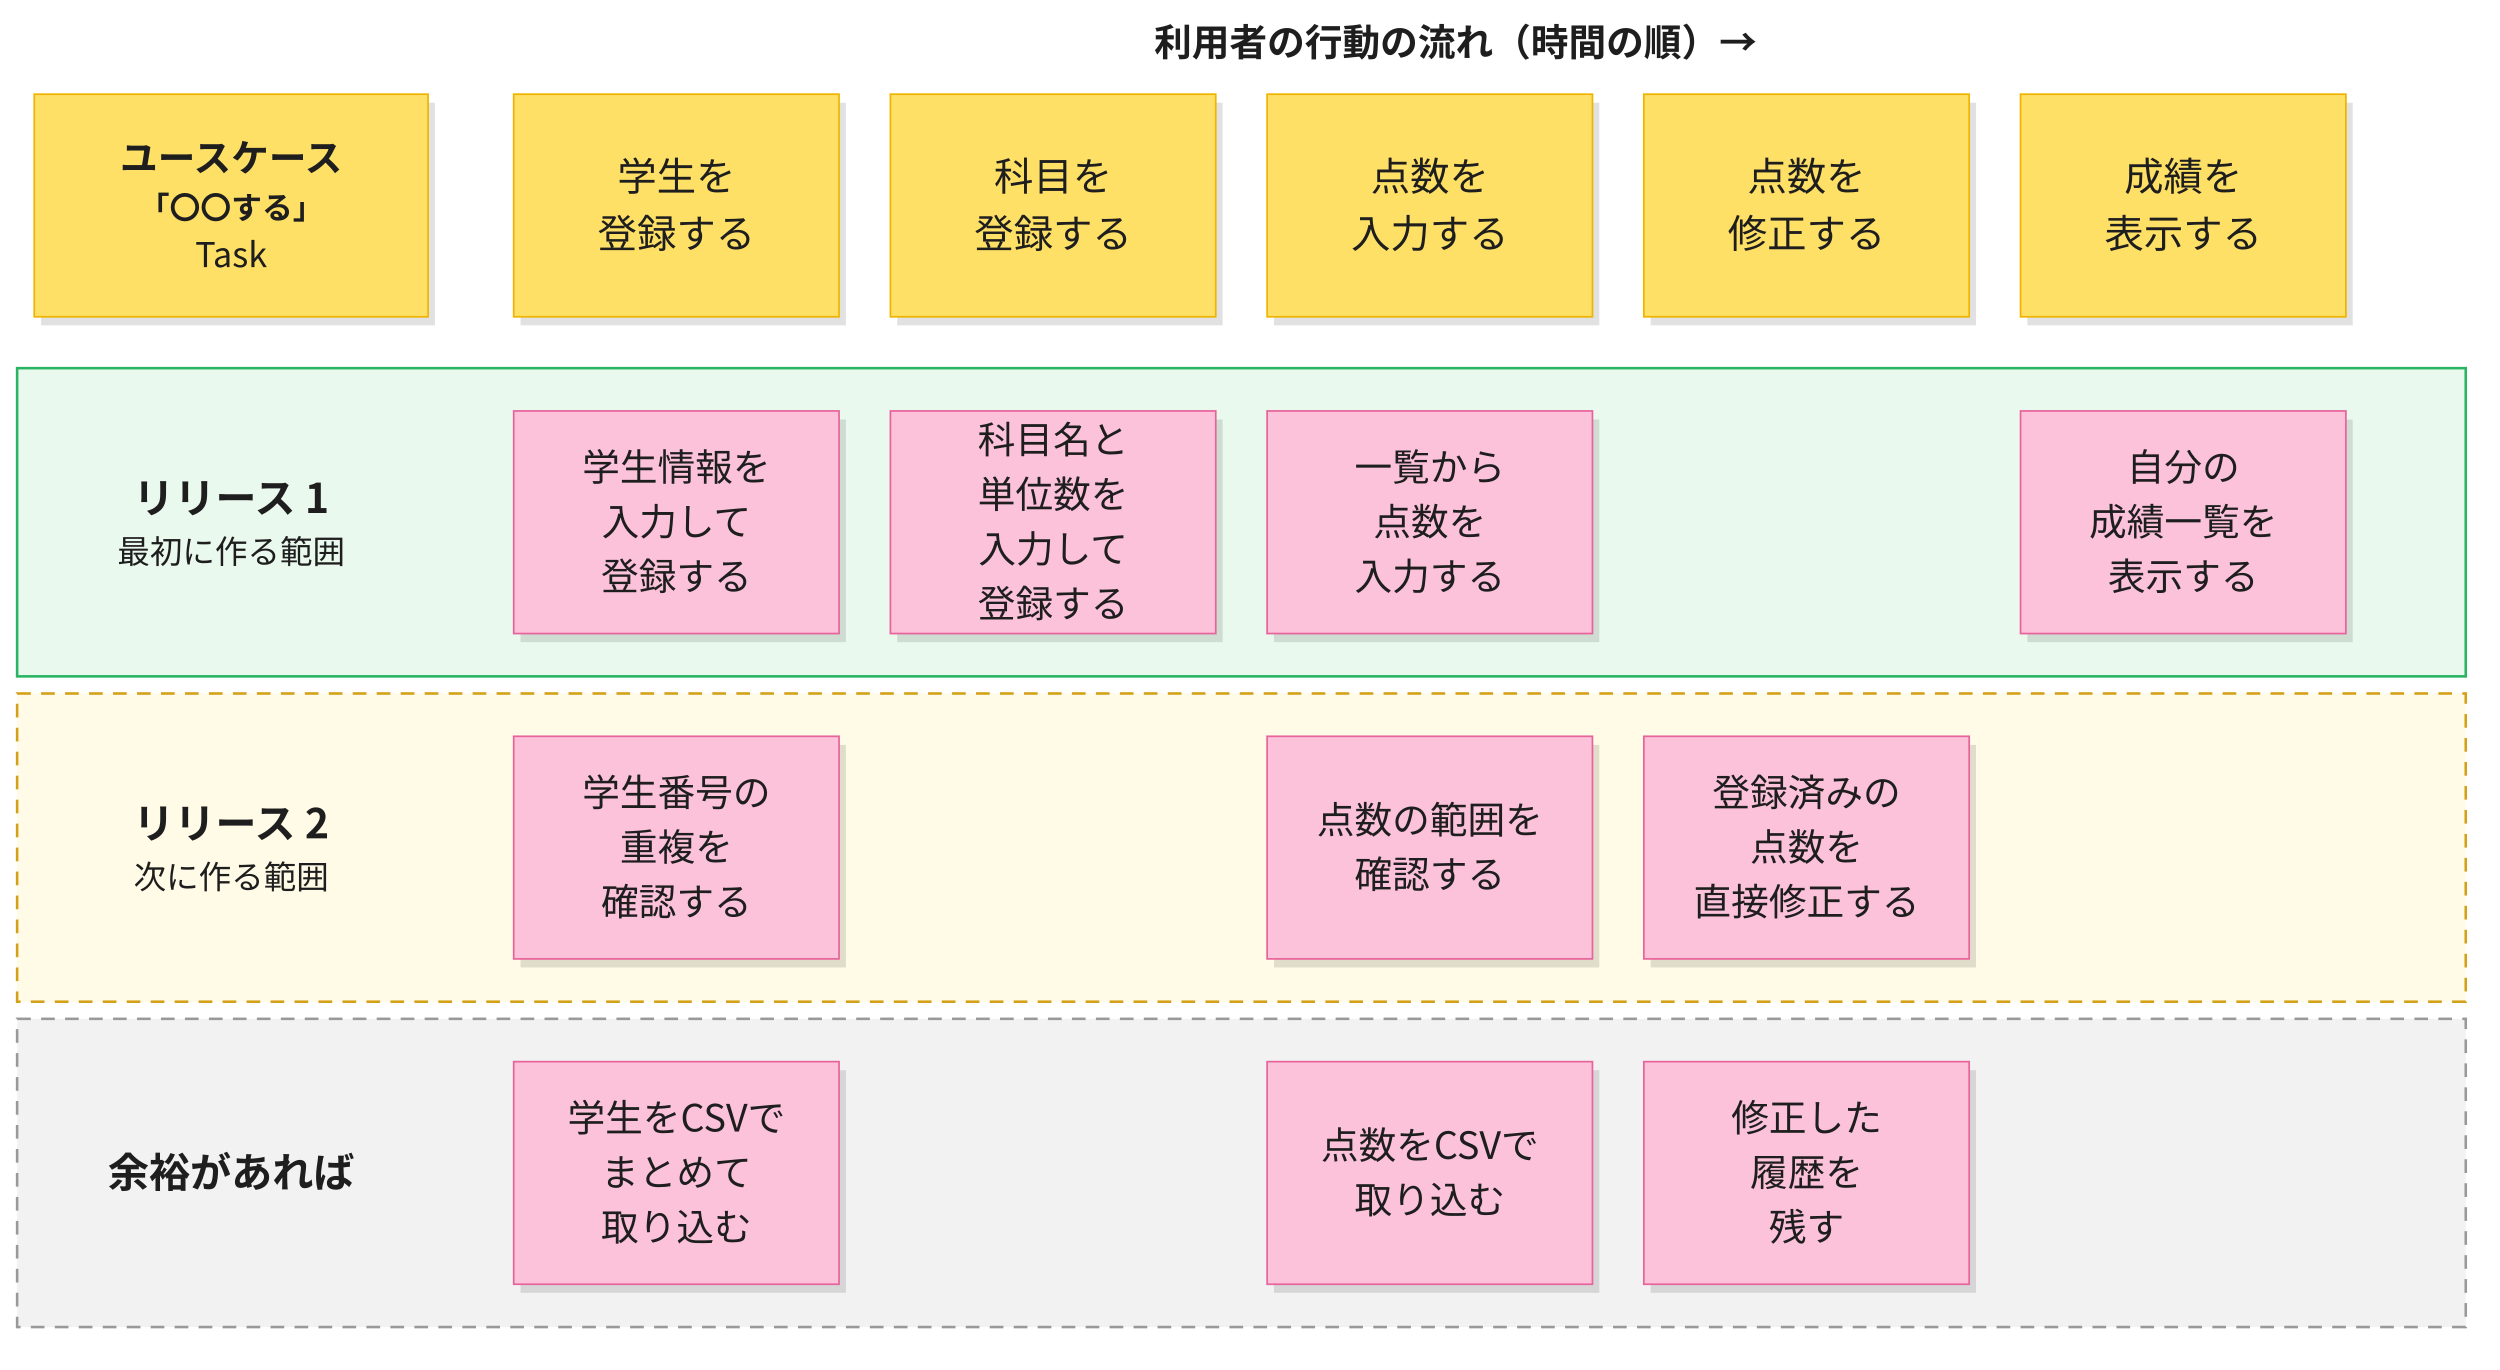
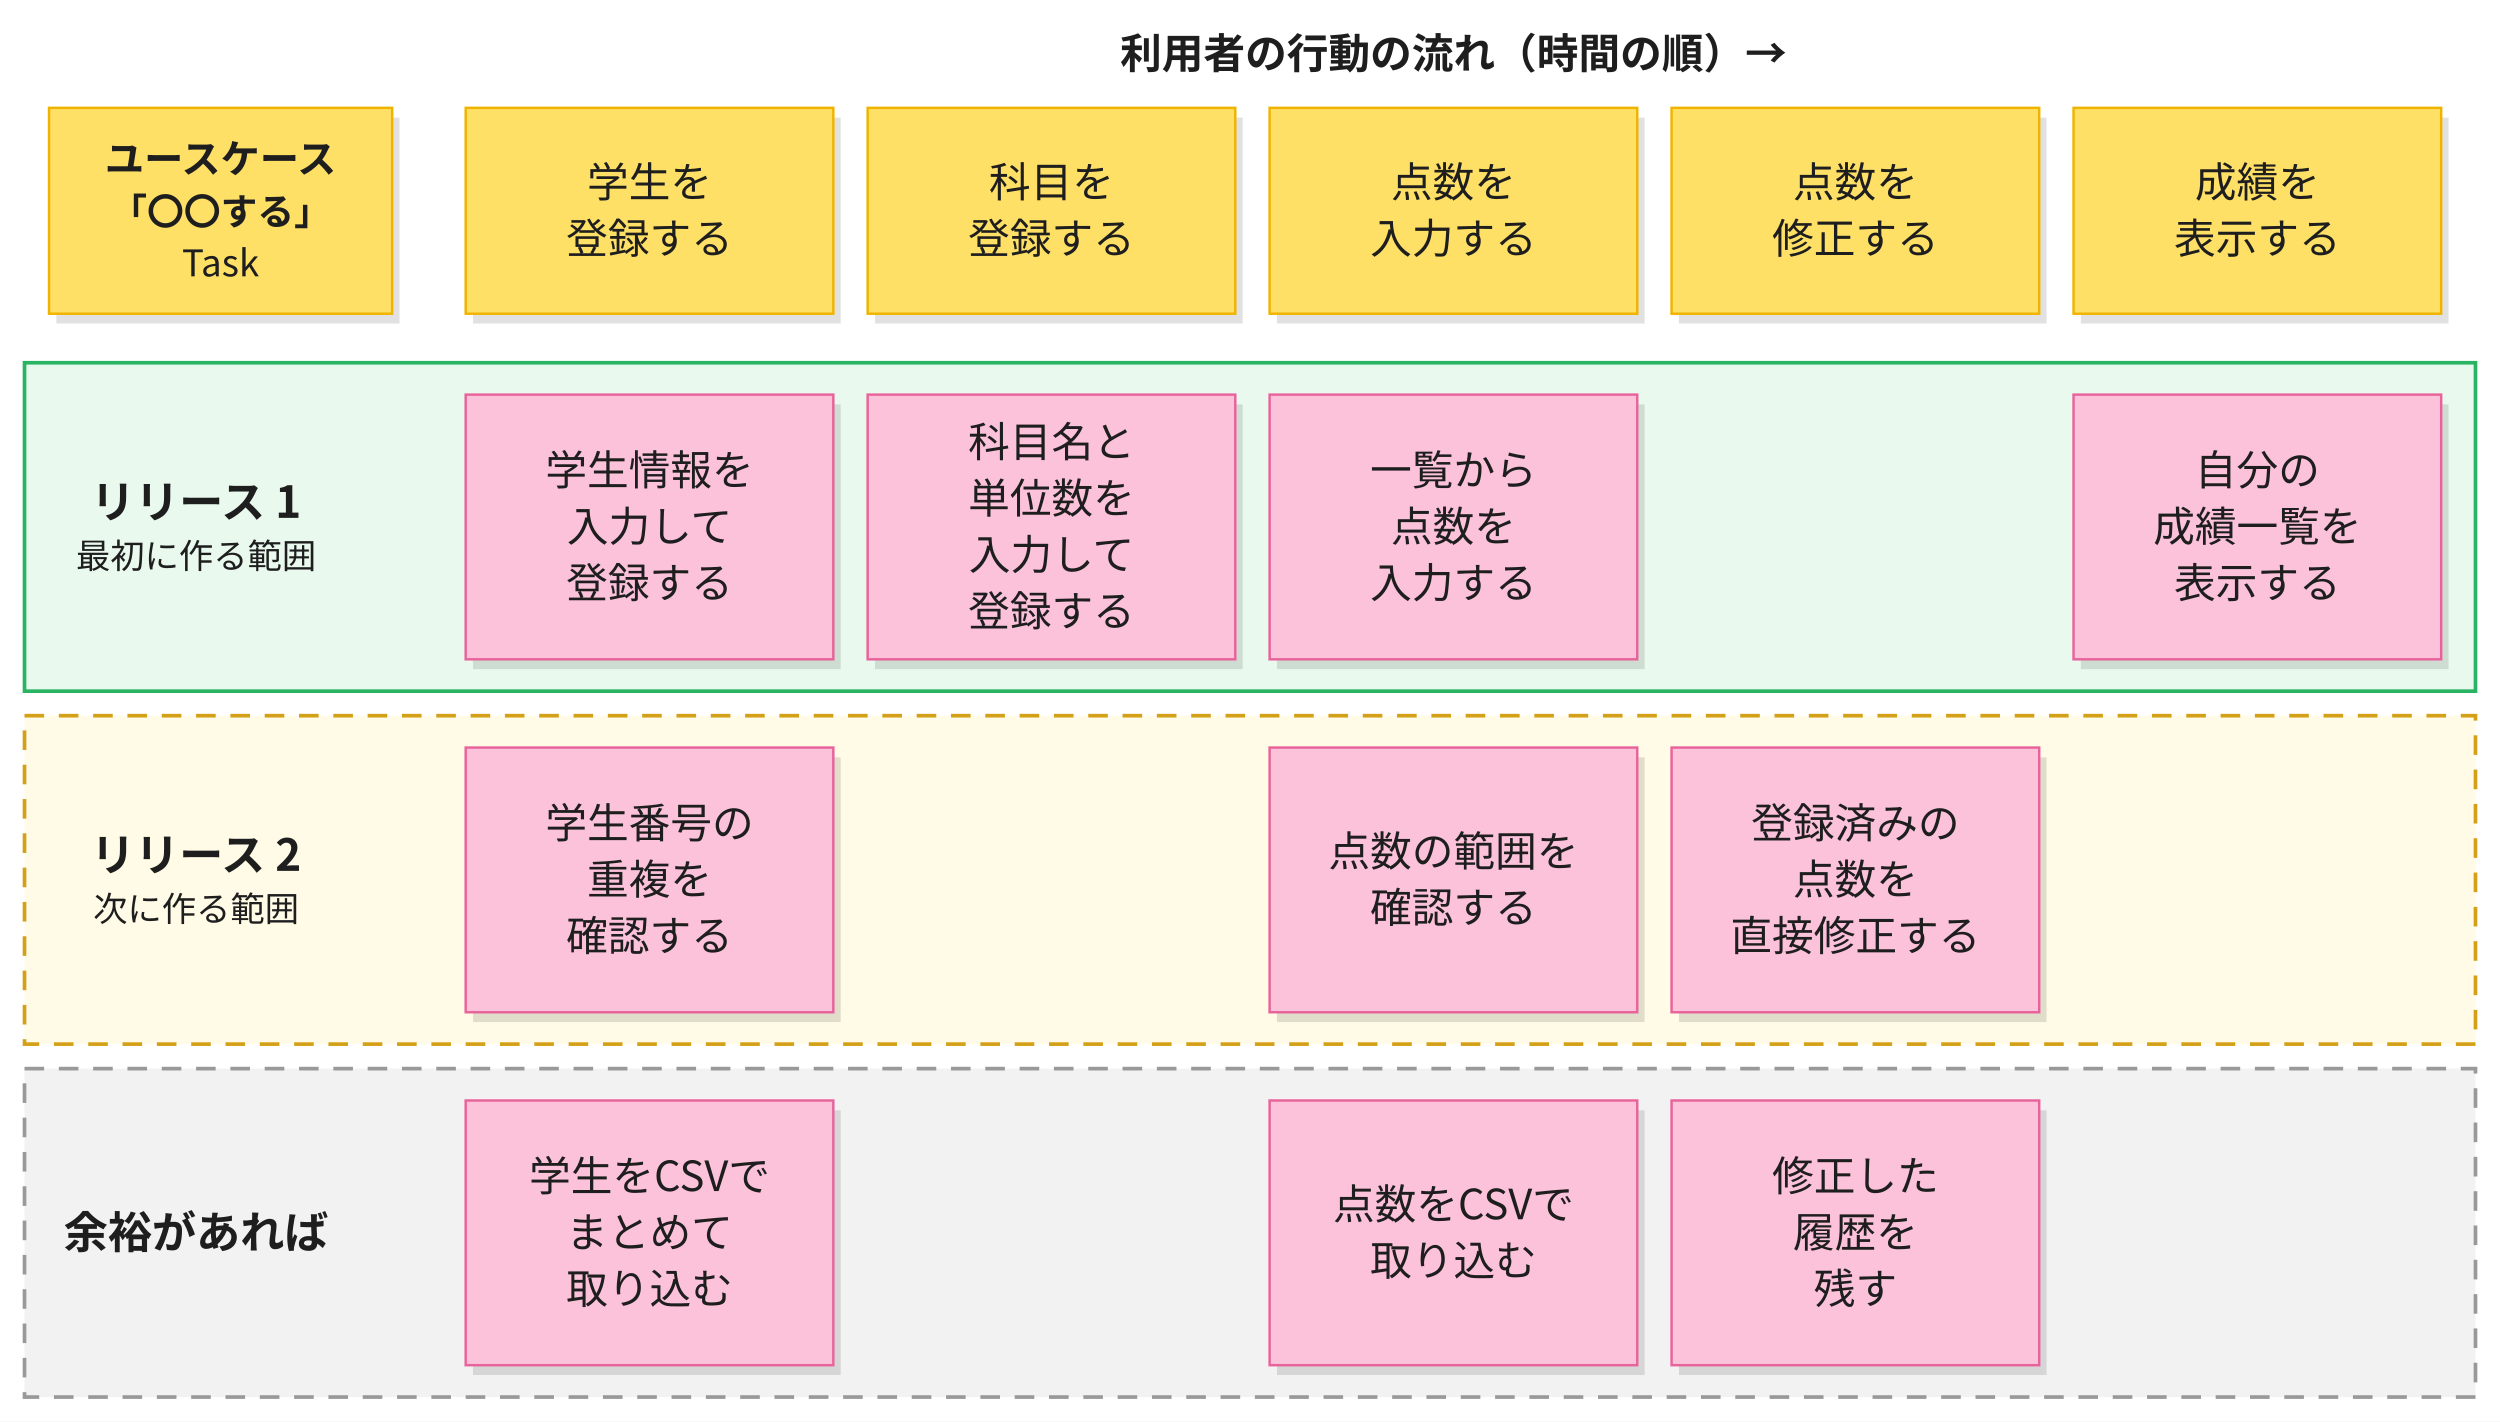
- <svg xmlns="http://www.w3.org/2000/svg" width="1460" height="800" viewBox="0 0 1460 800" font-family="'Noto Sans CJK JP', 'Hiragino Sans', 'Hiragino Kaku Gothic ProN', 'Yu Gothic', 'Meiryo', sans-serif">
+ <svg xmlns="http://www.w3.org/2000/svg" width="1020" height="580" viewBox="0 0 1020 580" font-family="'Noto Sans CJK JP', 'Hiragino Sans', 'Hiragino Kaku Gothic ProN', 'Yu Gothic', 'Meiryo', sans-serif">
  <rect width="100%" height="100%" fill="#ffffff" />
-   <text x="850.0" y="25.0" font-size="22" text-anchor="middle" dy=".35em" fill="#1e1e1e" font-weight="700">利用者の行動の流れ（時間の順）→</text>
-   <rect x="304" y="60" width="190" height="130" fill="#000" opacity="0.12" />
-   <rect x="300" y="55" width="190" height="130" fill="#ffe066" stroke="#f0b400" stroke-width="1" />
-   <text x="395.0" y="103.3" font-size="23" text-anchor="middle" dy=".35em" fill="#1e1e1e">学生を</text>
-   <text x="395.0" y="136.7" font-size="23" text-anchor="middle" dy=".35em" fill="#1e1e1e">登録する</text>
-   <rect x="524" y="60" width="190" height="130" fill="#000" opacity="0.12" />
-   <rect x="520" y="55" width="190" height="130" fill="#ffe066" stroke="#f0b400" stroke-width="1" />
-   <text x="615.0" y="103.3" font-size="23" text-anchor="middle" dy=".35em" fill="#1e1e1e">科目を</text>
-   <text x="615.0" y="136.7" font-size="23" text-anchor="middle" dy=".35em" fill="#1e1e1e">登録する</text>
-   <rect x="744" y="60" width="190" height="130" fill="#000" opacity="0.12" />
-   <rect x="740" y="55" width="190" height="130" fill="#ffe066" stroke="#f0b400" stroke-width="1" />
-   <text x="835.0" y="103.3" font-size="23" text-anchor="middle" dy=".35em" fill="#1e1e1e">点数を</text>
-   <text x="835.0" y="136.7" font-size="23" text-anchor="middle" dy=".35em" fill="#1e1e1e">入力する</text>
-   <rect x="964" y="60" width="190" height="130" fill="#000" opacity="0.12" />
-   <rect x="960" y="55" width="190" height="130" fill="#ffe066" stroke="#f0b400" stroke-width="1" />
-   <text x="1055.0" y="103.3" font-size="23" text-anchor="middle" dy=".35em" fill="#1e1e1e">点数を</text>
-   <text x="1055.0" y="136.7" font-size="23" text-anchor="middle" dy=".35em" fill="#1e1e1e">修正する</text>
-   <rect x="1184" y="60" width="190" height="130" fill="#000" opacity="0.12" />
-   <rect x="1180" y="55" width="190" height="130" fill="#ffe066" stroke="#f0b400" stroke-width="1" />
-   <text x="1275.0" y="103.3" font-size="23" text-anchor="middle" dy=".35em" fill="#1e1e1e">成績を</text>
-   <text x="1275.0" y="136.7" font-size="23" text-anchor="middle" dy=".35em" fill="#1e1e1e">表示する</text>
-   <rect x="24" y="60" width="230" height="130" fill="#000" opacity="0.12" />
-   <rect x="20" y="55" width="230" height="130" fill="#ffe066" stroke="#f0b400" stroke-width="1" />
-   <text x="135.0" y="92.5" font-size="22" text-anchor="middle" dy=".35em" fill="#1e1e1e" font-weight="700">ユースケース</text>
-   <text x="135.0" y="121.5" font-size="18" text-anchor="middle" dy=".35em" fill="#1e1e1e" font-weight="700">「〇〇する」</text>
-   <text x="135.0" y="149.0" font-size="20" text-anchor="middle" dy=".35em" fill="#1e1e1e">Task</text>
-   <rect x="10" y="215" width="1430" height="180" fill="#eaf9ee" stroke="#28b463" stroke-width="1.5" />
-   <text x="135.0" y="291.2" font-size="24" text-anchor="middle" dy=".35em" fill="#1e1e1e" font-weight="700">リリース 1</text>
-   <text x="135.0" y="322.4" font-size="19" text-anchor="middle" dy=".35em" fill="#1e1e1e">最初に作る範囲</text>
-   <rect x="304" y="245" width="190" height="130" fill="#000" opacity="0.12" />
-   <rect x="300" y="240" width="190" height="130" fill="#fbc2d9" stroke="#e8639b" stroke-width="1" />
-   <text x="395.0" y="273.1" font-size="22" text-anchor="middle" dy=".35em" fill="#1e1e1e">学生情報を</text>
-   <text x="395.0" y="305.0" font-size="22" text-anchor="middle" dy=".35em" fill="#1e1e1e">入力して</text>
-   <text x="395.0" y="336.9" font-size="22" text-anchor="middle" dy=".35em" fill="#1e1e1e">登録する</text>
-   <rect x="524" y="245" width="190" height="130" fill="#000" opacity="0.12" />
-   <rect x="520" y="240" width="190" height="130" fill="#fbc2d9" stroke="#e8639b" stroke-width="1" />
-   <text x="615.0" y="257.1" font-size="22" text-anchor="middle" dy=".35em" fill="#1e1e1e">科目名と</text>
-   <text x="615.0" y="289.0" font-size="22" text-anchor="middle" dy=".35em" fill="#1e1e1e">単位数を</text>
-   <text x="615.0" y="320.9" font-size="22" text-anchor="middle" dy=".35em" fill="#1e1e1e">入力して</text>
-   <text x="615.0" y="352.8" font-size="22" text-anchor="middle" dy=".35em" fill="#1e1e1e">登録する</text>
-   <rect x="744" y="245" width="190" height="130" fill="#000" opacity="0.12" />
-   <rect x="740" y="240" width="190" height="130" fill="#fbc2d9" stroke="#e8639b" stroke-width="1" />
-   <text x="835.0" y="273.1" font-size="22" text-anchor="middle" dy=".35em" fill="#1e1e1e">一覧から</text>
-   <text x="835.0" y="305.0" font-size="22" text-anchor="middle" dy=".35em" fill="#1e1e1e">点数を</text>
-   <text x="835.0" y="336.9" font-size="22" text-anchor="middle" dy=".35em" fill="#1e1e1e">入力する</text>
-   <rect x="1184" y="245" width="190" height="130" fill="#000" opacity="0.12" />
-   <rect x="1180" y="240" width="190" height="130" fill="#fbc2d9" stroke="#e8639b" stroke-width="1" />
-   <text x="1275.0" y="273.1" font-size="22" text-anchor="middle" dy=".35em" fill="#1e1e1e">自分の</text>
-   <text x="1275.0" y="305.0" font-size="22" text-anchor="middle" dy=".35em" fill="#1e1e1e">成績一覧を</text>
-   <text x="1275.0" y="336.9" font-size="22" text-anchor="middle" dy=".35em" fill="#1e1e1e">表示する</text>
-   <rect x="10" y="405" width="1430" height="180" fill="#fffbe6" stroke="#d4a017" stroke-width="1.5" stroke-dasharray="8 6" />
-   <text x="135.0" y="481.2" font-size="24" text-anchor="middle" dy=".35em" fill="#1e1e1e" font-weight="700">リリース 2</text>
-   <text x="135.0" y="512.4" font-size="19" text-anchor="middle" dy=".35em" fill="#1e1e1e">次に作る範囲</text>
-   <rect x="304" y="435" width="190" height="130" fill="#000" opacity="0.12" />
-   <rect x="300" y="430" width="190" height="130" fill="#fbc2d9" stroke="#e8639b" stroke-width="1" />
-   <text x="395.0" y="463.1" font-size="22" text-anchor="middle" dy=".35em" fill="#1e1e1e">学生番号の</text>
-   <text x="395.0" y="495.0" font-size="22" text-anchor="middle" dy=".35em" fill="#1e1e1e">重複を</text>
-   <text x="395.0" y="526.9" font-size="22" text-anchor="middle" dy=".35em" fill="#1e1e1e">確認する</text>
-   <rect x="744" y="435" width="190" height="130" fill="#000" opacity="0.12" />
-   <rect x="740" y="430" width="190" height="130" fill="#fbc2d9" stroke="#e8639b" stroke-width="1" />
-   <text x="835.0" y="479.1" font-size="22" text-anchor="middle" dy=".35em" fill="#1e1e1e">点数の範囲を</text>
-   <text x="835.0" y="510.9" font-size="22" text-anchor="middle" dy=".35em" fill="#1e1e1e">確認する</text>
-   <rect x="964" y="435" width="190" height="130" fill="#000" opacity="0.12" />
-   <rect x="960" y="430" width="190" height="130" fill="#fbc2d9" stroke="#e8639b" stroke-width="1" />
-   <text x="1055.0" y="463.1" font-size="22" text-anchor="middle" dy=".35em" fill="#1e1e1e">登録済みの</text>
-   <text x="1055.0" y="495.0" font-size="22" text-anchor="middle" dy=".35em" fill="#1e1e1e">点数を</text>
-   <text x="1055.0" y="526.9" font-size="22" text-anchor="middle" dy=".35em" fill="#1e1e1e">直接修正する</text>
-   <rect x="10" y="595" width="1430" height="180" fill="#f2f2f2" stroke="#999999" stroke-width="1.5" stroke-dasharray="8 6" />
-   <text x="135.0" y="685.0" font-size="24" text-anchor="middle" dy=".35em" fill="#1e1e1e" font-weight="700">余裕があれば</text>
-   <rect x="304" y="625" width="190" height="130" fill="#000" opacity="0.12" />
-   <rect x="300" y="620" width="190" height="130" fill="#fbc2d9" stroke="#e8639b" stroke-width="1" />
-   <text x="395.0" y="653.1" font-size="22" text-anchor="middle" dy=".35em" fill="#1e1e1e">学生をCSVで</text>
-   <text x="395.0" y="685.0" font-size="22" text-anchor="middle" dy=".35em" fill="#1e1e1e">まとめて</text>
-   <text x="395.0" y="716.9" font-size="22" text-anchor="middle" dy=".35em" fill="#1e1e1e">取り込む</text>
-   <rect x="744" y="625" width="190" height="130" fill="#000" opacity="0.12" />
-   <rect x="740" y="620" width="190" height="130" fill="#fbc2d9" stroke="#e8639b" stroke-width="1" />
-   <text x="835.0" y="669.1" font-size="22" text-anchor="middle" dy=".35em" fill="#1e1e1e">点数をCSVで</text>
-   <text x="835.0" y="701.0" font-size="22" text-anchor="middle" dy=".35em" fill="#1e1e1e">取り込む</text>
-   <rect x="964" y="625" width="190" height="130" fill="#000" opacity="0.12" />
-   <rect x="960" y="620" width="190" height="130" fill="#fbc2d9" stroke="#e8639b" stroke-width="1" />
-   <text x="1055.0" y="653.1" font-size="22" text-anchor="middle" dy=".35em" fill="#1e1e1e">修正した</text>
-   <text x="1055.0" y="685.0" font-size="22" text-anchor="middle" dy=".35em" fill="#1e1e1e">履歴を</text>
-   <text x="1055.0" y="716.9" font-size="22" text-anchor="middle" dy=".35em" fill="#1e1e1e">残す</text>
+   <text x="593.0" y="22" font-size="17" text-anchor="middle" dy=".35em" fill="#1e1e1e" font-weight="700">利用者の行動の流れ（時間の順）→</text>
+   <rect x="23" y="48" width="140" height="84" fill="#000" opacity="0.12" />
+   <rect x="20" y="44" width="140" height="84" fill="#ffe066" stroke="#f0b400" stroke-width="1" />
+   <text x="90.0" y="65.0" font-size="16" text-anchor="middle" dy=".35em" fill="#1e1e1e" font-weight="700">ユースケース</text>
+   <text x="90.0" y="86.5" font-size="15" text-anchor="middle" dy=".35em" fill="#1e1e1e" font-weight="700">「〇〇する」</text>
+   <text x="90.0" y="107.5" font-size="15" text-anchor="middle" dy=".35em" fill="#1e1e1e">Task</text>
+   <rect x="193" y="48" width="150" height="84" fill="#000" opacity="0.12" />
+   <rect x="190" y="44" width="150" height="84" fill="#ffe066" stroke="#f0b400" stroke-width="1" />
+   <text x="265.0" y="74.5" font-size="17" text-anchor="middle" dy=".35em" fill="#1e1e1e">学生を</text>
+   <text x="265.0" y="97.5" font-size="17" text-anchor="middle" dy=".35em" fill="#1e1e1e">登録する</text>
+   <rect x="357" y="48" width="150" height="84" fill="#000" opacity="0.12" />
+   <rect x="354" y="44" width="150" height="84" fill="#ffe066" stroke="#f0b400" stroke-width="1" />
+   <text x="429.0" y="74.5" font-size="17" text-anchor="middle" dy=".35em" fill="#1e1e1e">科目を</text>
+   <text x="429.0" y="97.5" font-size="17" text-anchor="middle" dy=".35em" fill="#1e1e1e">登録する</text>
+   <rect x="521" y="48" width="150" height="84" fill="#000" opacity="0.12" />
+   <rect x="518" y="44" width="150" height="84" fill="#ffe066" stroke="#f0b400" stroke-width="1" />
+   <text x="593.0" y="74.5" font-size="17" text-anchor="middle" dy=".35em" fill="#1e1e1e">点数を</text>
+   <text x="593.0" y="97.5" font-size="17" text-anchor="middle" dy=".35em" fill="#1e1e1e">入力する</text>
+   <rect x="685" y="48" width="150" height="84" fill="#000" opacity="0.12" />
+   <rect x="682" y="44" width="150" height="84" fill="#ffe066" stroke="#f0b400" stroke-width="1" />
+   <text x="757.0" y="74.5" font-size="17" text-anchor="middle" dy=".35em" fill="#1e1e1e">点数を</text>
+   <text x="757.0" y="97.5" font-size="17" text-anchor="middle" dy=".35em" fill="#1e1e1e">修正する</text>
+   <rect x="849" y="48" width="150" height="84" fill="#000" opacity="0.12" />
+   <rect x="846" y="44" width="150" height="84" fill="#ffe066" stroke="#f0b400" stroke-width="1" />
+   <text x="921.0" y="74.5" font-size="17" text-anchor="middle" dy=".35em" fill="#1e1e1e">成績を</text>
+   <text x="921.0" y="97.5" font-size="17" text-anchor="middle" dy=".35em" fill="#1e1e1e">表示する</text>
+   <rect x="10" y="148" width="1000" height="134" fill="#eaf9ee" stroke="#28b463" stroke-width="1.5" />
+   <text x="80" y="205.0" font-size="18" text-anchor="middle" dy=".35em" fill="#1e1e1e" font-weight="700">リリース 1</text>
+   <text x="80" y="227.0" font-size="14" text-anchor="middle" dy=".35em" fill="#1e1e1e">最初に作る範囲</text>
+   <rect x="10" y="292" width="1000" height="134" fill="#fffbe6" stroke="#d4a017" stroke-width="1.5" stroke-dasharray="8 6" />
+   <text x="80" y="349.0" font-size="18" text-anchor="middle" dy=".35em" fill="#1e1e1e" font-weight="700">リリース 2</text>
+   <text x="80" y="371.0" font-size="14" text-anchor="middle" dy=".35em" fill="#1e1e1e">次に作る範囲</text>
+   <rect x="10" y="436" width="1000" height="134" fill="#f2f2f2" stroke="#999999" stroke-width="1.5" stroke-dasharray="8 6" />
+   <text x="80" y="503.0" font-size="18" text-anchor="middle" dy=".35em" fill="#1e1e1e" font-weight="700">余裕があれば</text>
+   <rect x="193" y="165" width="150" height="108" fill="#000" opacity="0.12" />
+   <rect x="190" y="161" width="150" height="108" fill="#fbc2d9" stroke="#e8639b" stroke-width="1" />
+   <text x="265.0" y="192.0" font-size="17" text-anchor="middle" dy=".35em" fill="#1e1e1e">学生情報を</text>
+   <text x="265.0" y="215.0" font-size="17" text-anchor="middle" dy=".35em" fill="#1e1e1e">入力して</text>
+   <text x="265.0" y="238.0" font-size="17" text-anchor="middle" dy=".35em" fill="#1e1e1e">登録する</text>
+   <rect x="357" y="165" width="150" height="108" fill="#000" opacity="0.12" />
+   <rect x="354" y="161" width="150" height="108" fill="#fbc2d9" stroke="#e8639b" stroke-width="1" />
+   <text x="429.0" y="180.5" font-size="17" text-anchor="middle" dy=".35em" fill="#1e1e1e">科目名と</text>
+   <text x="429.0" y="203.5" font-size="17" text-anchor="middle" dy=".35em" fill="#1e1e1e">単位数を</text>
+   <text x="429.0" y="226.5" font-size="17" text-anchor="middle" dy=".35em" fill="#1e1e1e">入力して</text>
+   <text x="429.0" y="249.5" font-size="17" text-anchor="middle" dy=".35em" fill="#1e1e1e">登録する</text>
+   <rect x="521" y="165" width="150" height="108" fill="#000" opacity="0.12" />
+   <rect x="518" y="161" width="150" height="108" fill="#fbc2d9" stroke="#e8639b" stroke-width="1" />
+   <text x="593.0" y="192.0" font-size="17" text-anchor="middle" dy=".35em" fill="#1e1e1e">一覧から</text>
+   <text x="593.0" y="215.0" font-size="17" text-anchor="middle" dy=".35em" fill="#1e1e1e">点数を</text>
+   <text x="593.0" y="238.0" font-size="17" text-anchor="middle" dy=".35em" fill="#1e1e1e">入力する</text>
+   <rect x="849" y="165" width="150" height="108" fill="#000" opacity="0.12" />
+   <rect x="846" y="161" width="150" height="108" fill="#fbc2d9" stroke="#e8639b" stroke-width="1" />
+   <text x="921.0" y="192.0" font-size="17" text-anchor="middle" dy=".35em" fill="#1e1e1e">自分の</text>
+   <text x="921.0" y="215.0" font-size="17" text-anchor="middle" dy=".35em" fill="#1e1e1e">成績一覧を</text>
+   <text x="921.0" y="238.0" font-size="17" text-anchor="middle" dy=".35em" fill="#1e1e1e">表示する</text>
+   <rect x="193" y="309" width="150" height="108" fill="#000" opacity="0.12" />
+   <rect x="190" y="305" width="150" height="108" fill="#fbc2d9" stroke="#e8639b" stroke-width="1" />
+   <text x="265.0" y="336.0" font-size="17" text-anchor="middle" dy=".35em" fill="#1e1e1e">学生番号の</text>
+   <text x="265.0" y="359.0" font-size="17" text-anchor="middle" dy=".35em" fill="#1e1e1e">重複を</text>
+   <text x="265.0" y="382.0" font-size="17" text-anchor="middle" dy=".35em" fill="#1e1e1e">確認する</text>
+   <rect x="521" y="309" width="150" height="108" fill="#000" opacity="0.12" />
+   <rect x="518" y="305" width="150" height="108" fill="#fbc2d9" stroke="#e8639b" stroke-width="1" />
+   <text x="593.0" y="347.5" font-size="17" text-anchor="middle" dy=".35em" fill="#1e1e1e">点数の範囲を</text>
+   <text x="593.0" y="370.5" font-size="17" text-anchor="middle" dy=".35em" fill="#1e1e1e">確認する</text>
+   <rect x="685" y="309" width="150" height="108" fill="#000" opacity="0.12" />
+   <rect x="682" y="305" width="150" height="108" fill="#fbc2d9" stroke="#e8639b" stroke-width="1" />
+   <text x="757.0" y="336.0" font-size="17" text-anchor="middle" dy=".35em" fill="#1e1e1e">登録済みの</text>
+   <text x="757.0" y="359.0" font-size="17" text-anchor="middle" dy=".35em" fill="#1e1e1e">点数を</text>
+   <text x="757.0" y="382.0" font-size="17" text-anchor="middle" dy=".35em" fill="#1e1e1e">直接修正する</text>
+   <rect x="193" y="453" width="150" height="108" fill="#000" opacity="0.12" />
+   <rect x="190" y="449" width="150" height="108" fill="#fbc2d9" stroke="#e8639b" stroke-width="1" />
+   <text x="265.0" y="480.0" font-size="17" text-anchor="middle" dy=".35em" fill="#1e1e1e">学生をCSVで</text>
+   <text x="265.0" y="503.0" font-size="17" text-anchor="middle" dy=".35em" fill="#1e1e1e">まとめて</text>
+   <text x="265.0" y="526.0" font-size="17" text-anchor="middle" dy=".35em" fill="#1e1e1e">取り込む</text>
+   <rect x="521" y="453" width="150" height="108" fill="#000" opacity="0.12" />
+   <rect x="518" y="449" width="150" height="108" fill="#fbc2d9" stroke="#e8639b" stroke-width="1" />
+   <text x="593.0" y="491.5" font-size="17" text-anchor="middle" dy=".35em" fill="#1e1e1e">点数をCSVで</text>
+   <text x="593.0" y="514.5" font-size="17" text-anchor="middle" dy=".35em" fill="#1e1e1e">取り込む</text>
+   <rect x="685" y="453" width="150" height="108" fill="#000" opacity="0.12" />
+   <rect x="682" y="449" width="150" height="108" fill="#fbc2d9" stroke="#e8639b" stroke-width="1" />
+   <text x="757.0" y="480.0" font-size="17" text-anchor="middle" dy=".35em" fill="#1e1e1e">修正した</text>
+   <text x="757.0" y="503.0" font-size="17" text-anchor="middle" dy=".35em" fill="#1e1e1e">履歴を</text>
+   <text x="757.0" y="526.0" font-size="17" text-anchor="middle" dy=".35em" fill="#1e1e1e">残す</text>
</svg>
